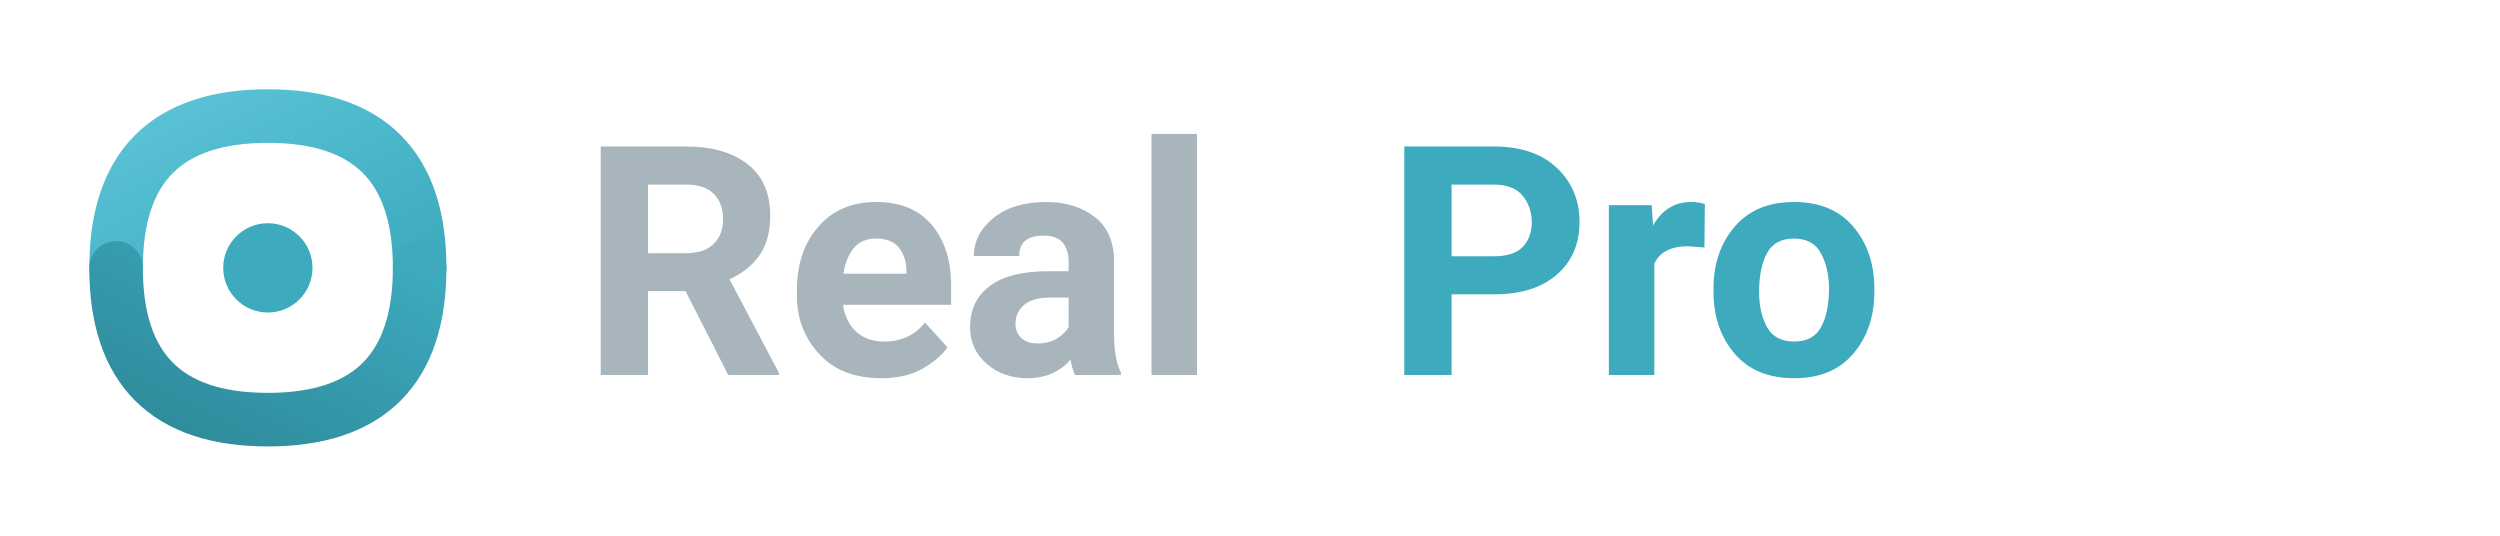
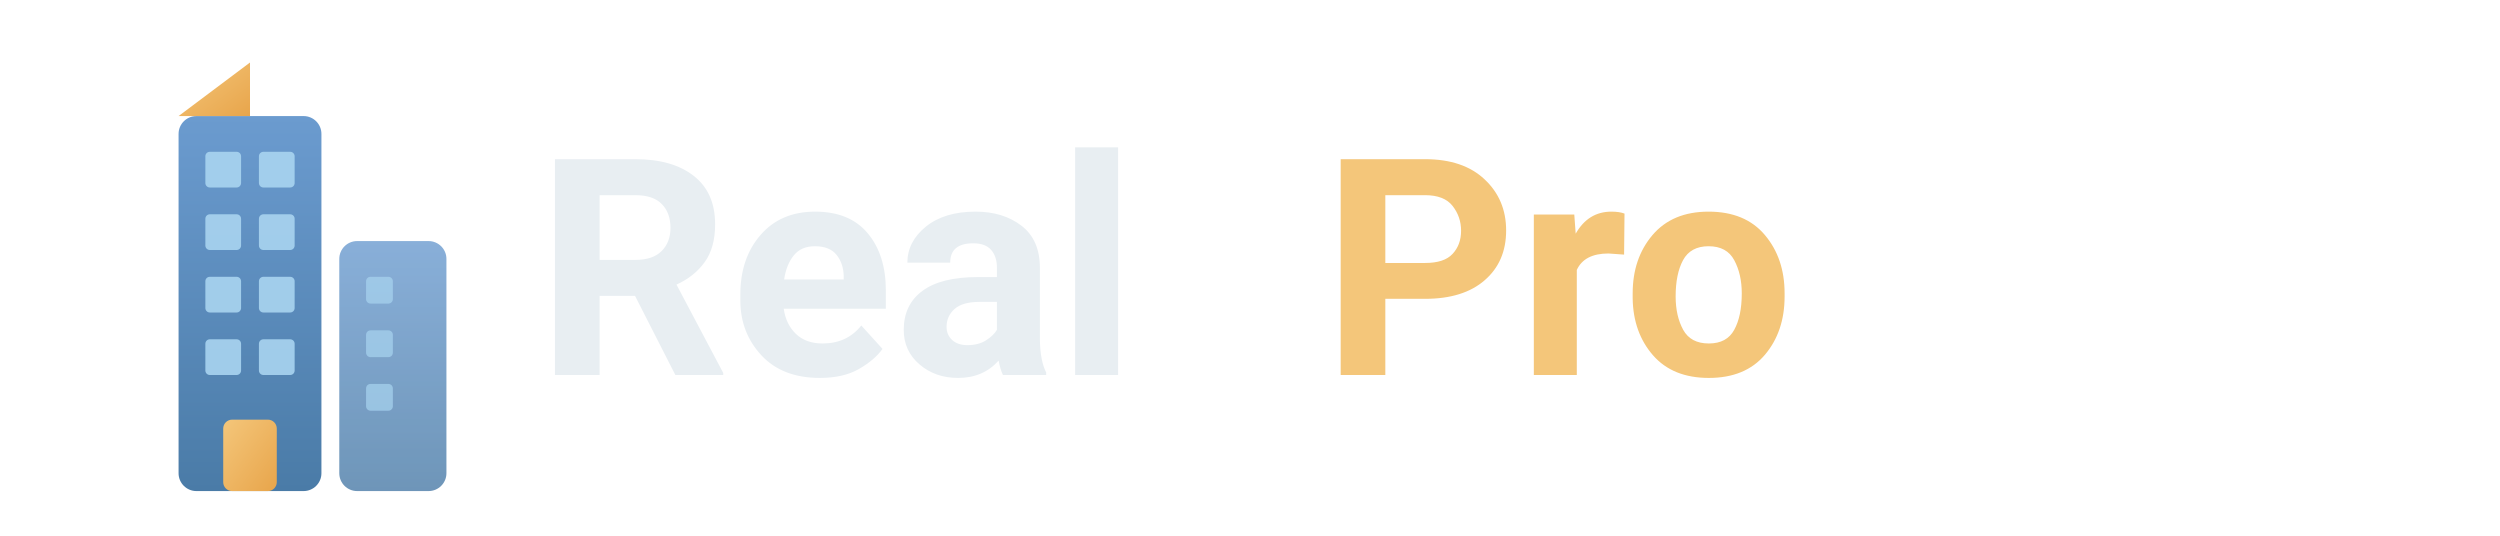
<svg xmlns="http://www.w3.org/2000/svg" viewBox="0 0 280 60" fill="none">
  <defs>
-     <linearGradient id="grad1" x1="0%" y1="0%" x2="100%" y2="100%">
-       <stop offset="0%" style="stop-color:#5BC4D6" />
-       <stop offset="100%" style="stop-color:#3DAABD" />
+     <linearGradient id="buildingGrad" x1="0%" y1="100%" x2="0%" y2="0%">
+       <stop offset="0%" style="stop-color:#4A7BA7" />
+       <stop offset="100%" style="stop-color:#6B9BCF" />
    </linearGradient>
-     <linearGradient id="grad2" x1="100%" y1="0%" x2="0%" y2="100%">
-       <stop offset="0%" style="stop-color:#3DAABD" />
-       <stop offset="100%" style="stop-color:#2E8A9A" />
+     <linearGradient id="accentGrad" x1="0%" y1="0%" x2="100%" y2="100%">
+       <stop offset="0%" style="stop-color:#F4C67A" />
+       <stop offset="100%" style="stop-color:#E8A54B" />
    </linearGradient>
  </defs>
-   <g transform="translate(5, 5)">
-     <path d="M8 25 Q8 8 25 8 Q42 8 42 25" stroke="url(#grad1)" stroke-width="6" stroke-linecap="round" fill="none" />
-     <path d="M8 25 Q8 42 25 42 Q42 42 42 25" stroke="url(#grad2)" stroke-width="6" stroke-linecap="round" fill="none" />
-     <circle cx="25" cy="25" r="5" fill="#3DAABD" />
+   <g transform="translate(8, 5)">
+     <rect x="12" y="8" width="16" height="42" rx="2" fill="url(#buildingGrad)" />
+     <rect x="15" y="12" width="4" height="4" rx="0.5" fill="#A8D4F0" opacity="0.9" />
+     <rect x="21" y="12" width="4" height="4" rx="0.5" fill="#A8D4F0" opacity="0.9" />
+     <rect x="15" y="19" width="4" height="4" rx="0.5" fill="#A8D4F0" opacity="0.9" />
+     <rect x="21" y="19" width="4" height="4" rx="0.5" fill="#A8D4F0" opacity="0.9" />
+     <rect x="15" y="26" width="4" height="4" rx="0.5" fill="#A8D4F0" opacity="0.9" />
+     <rect x="21" y="26" width="4" height="4" rx="0.5" fill="#A8D4F0" opacity="0.9" />
+     <rect x="15" y="33" width="4" height="4" rx="0.5" fill="#A8D4F0" opacity="0.9" />
+     <rect x="21" y="33" width="4" height="4" rx="0.5" fill="#A8D4F0" opacity="0.9" />
+     <rect x="17" y="42" width="6" height="8" rx="1" fill="url(#accentGrad)" />
+     <rect x="30" y="22" width="12" height="28" rx="2" fill="url(#buildingGrad)" opacity="0.8" />
+     <rect x="33" y="26" width="3" height="3" rx="0.5" fill="#A8D4F0" opacity="0.7" />
+     <rect x="33" y="32" width="3" height="3" rx="0.5" fill="#A8D4F0" opacity="0.7" />
+     <rect x="33" y="38" width="3" height="3" rx="0.5" fill="#A8D4F0" opacity="0.7" />
+     <polygon points="20,8 12,8 20,2" fill="url(#accentGrad)" />
  </g>
-   <text x="65" y="42" font-family="system-ui, -apple-system, 'Segoe UI', Roboto, sans-serif" font-size="36" font-weight="700" fill="#A8B5BD">Real</text>
-   <text x="155" y="42" font-family="system-ui, -apple-system, 'Segoe UI', Roboto, sans-serif" font-size="36" font-weight="700" fill="#3DAABD">Pro</text>
+   <text x="60" y="42" font-family="system-ui, -apple-system, 'Segoe UI', Roboto, sans-serif" font-size="34" font-weight="700" fill="#E8EEF2">Real</text>
+   <text x="148" y="42" font-family="system-ui, -apple-system, 'Segoe UI', Roboto, sans-serif" font-size="34" font-weight="700" fill="#F4C67A">Pro</text>
</svg>
